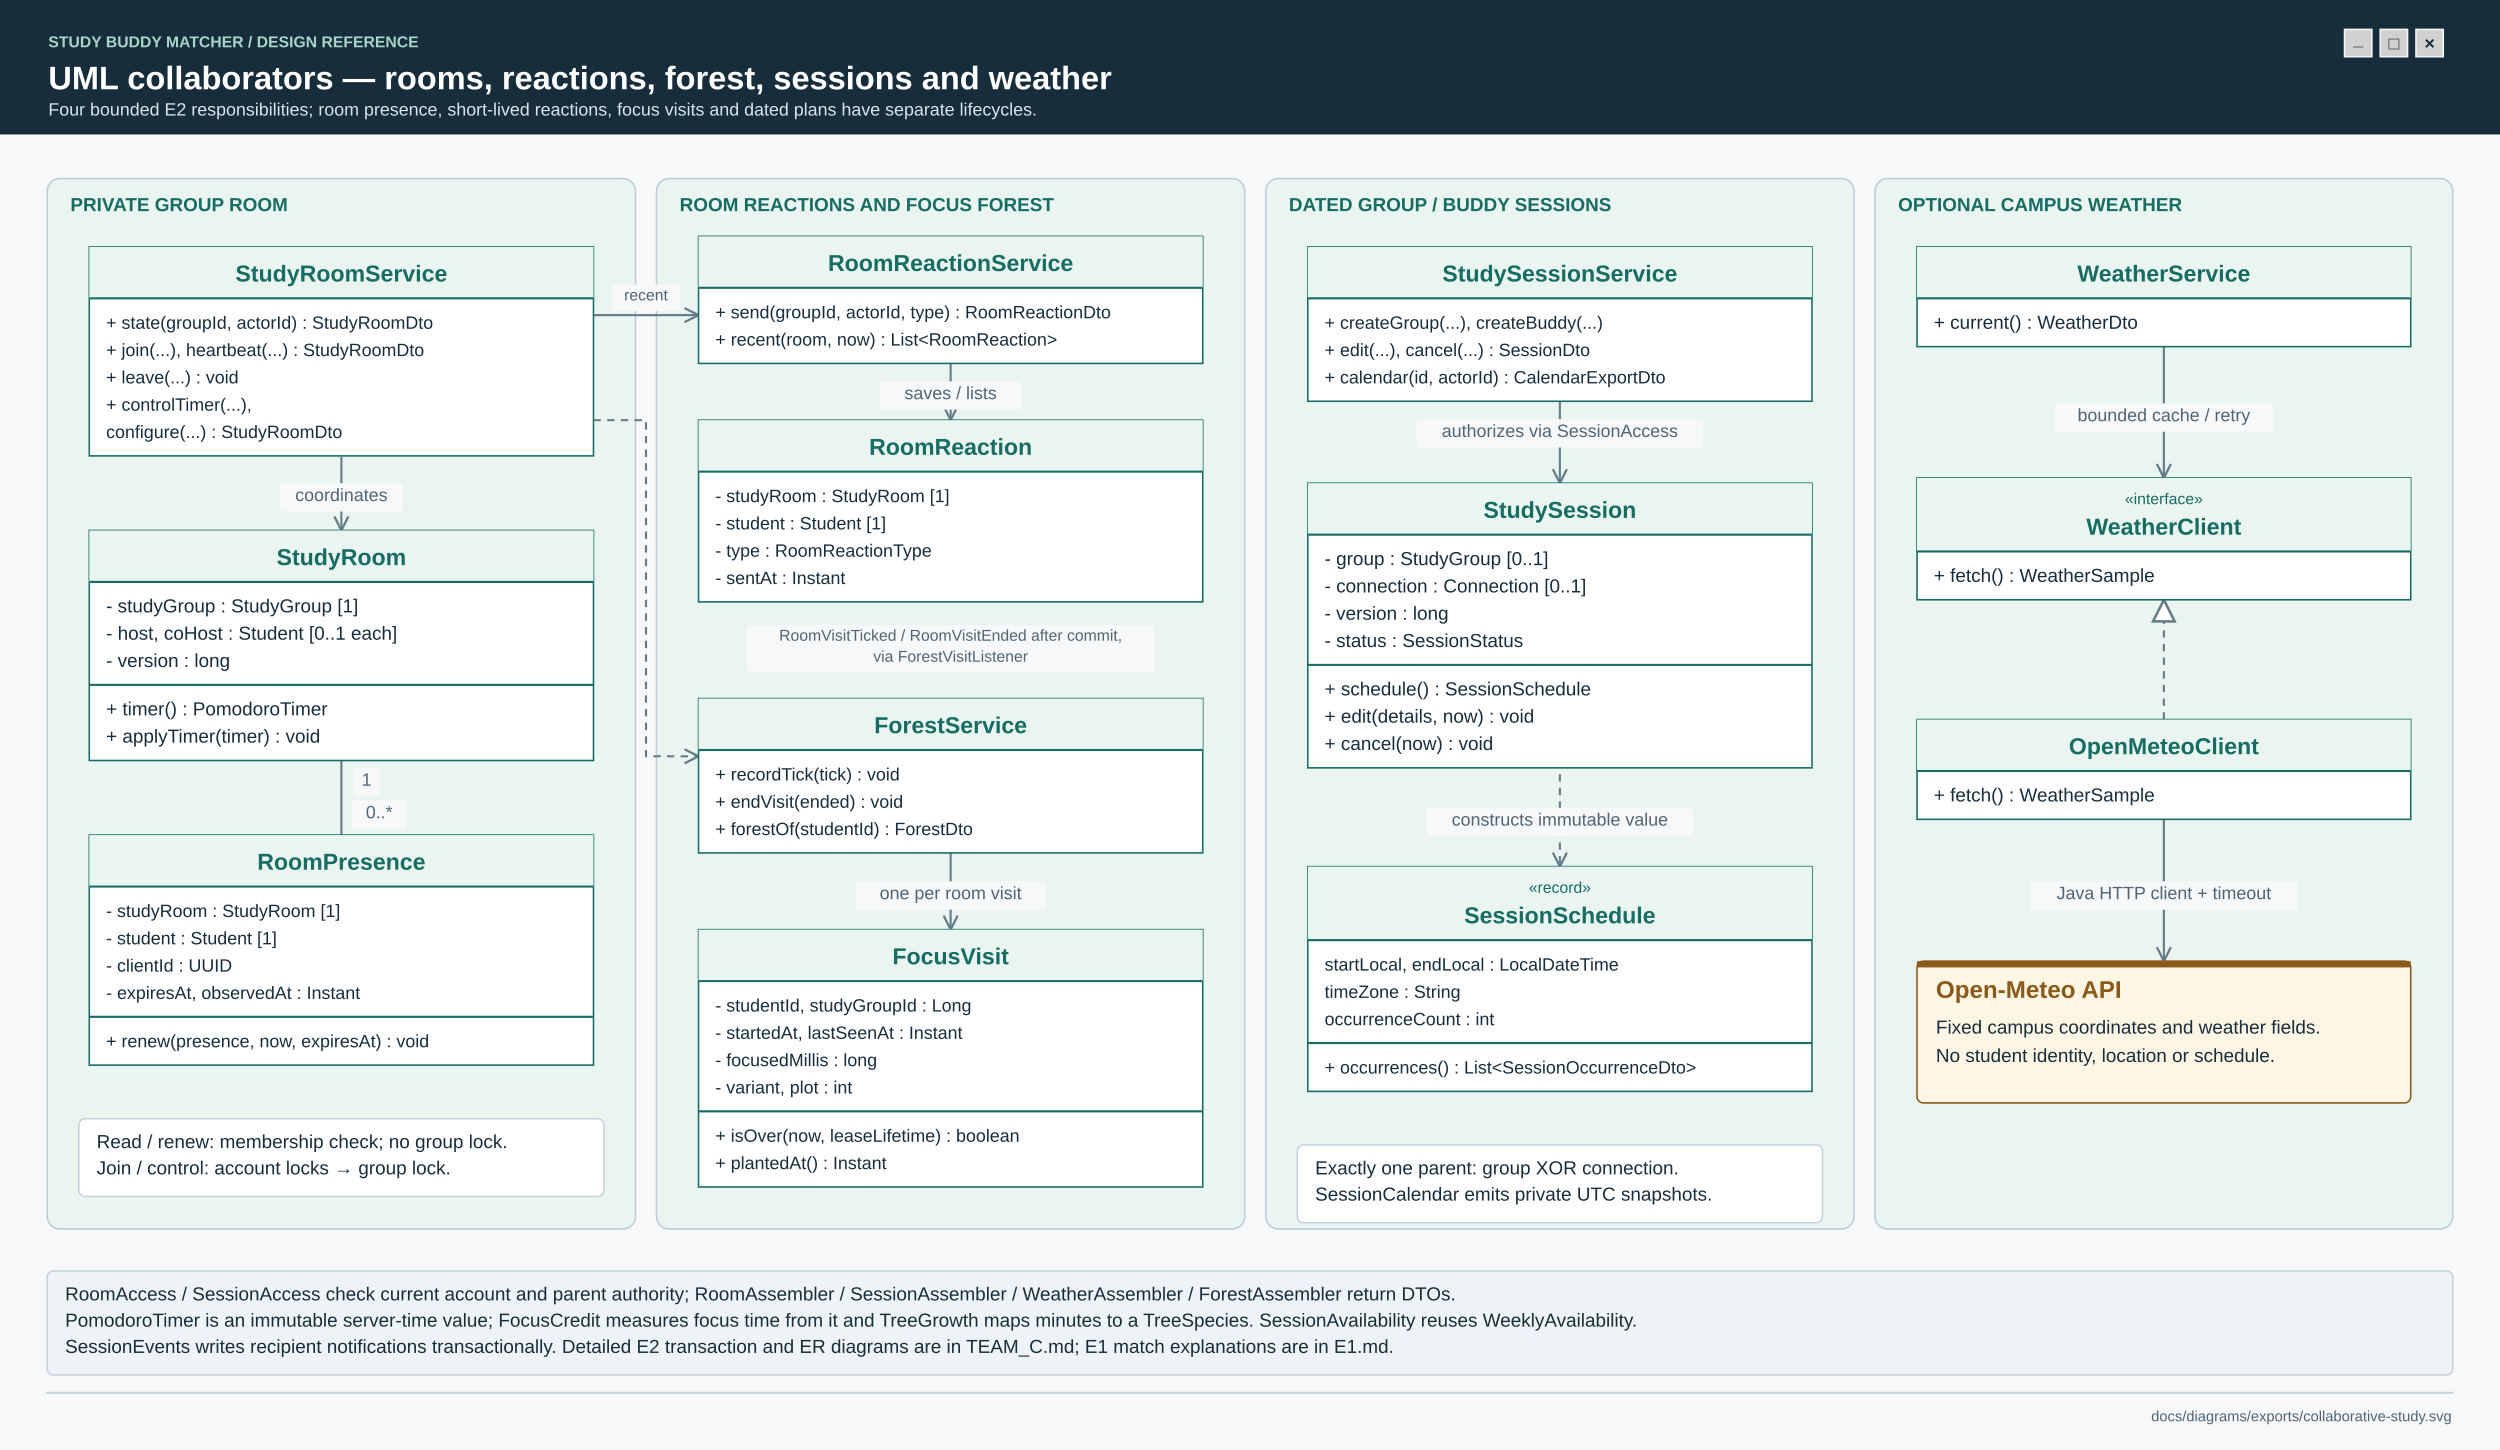
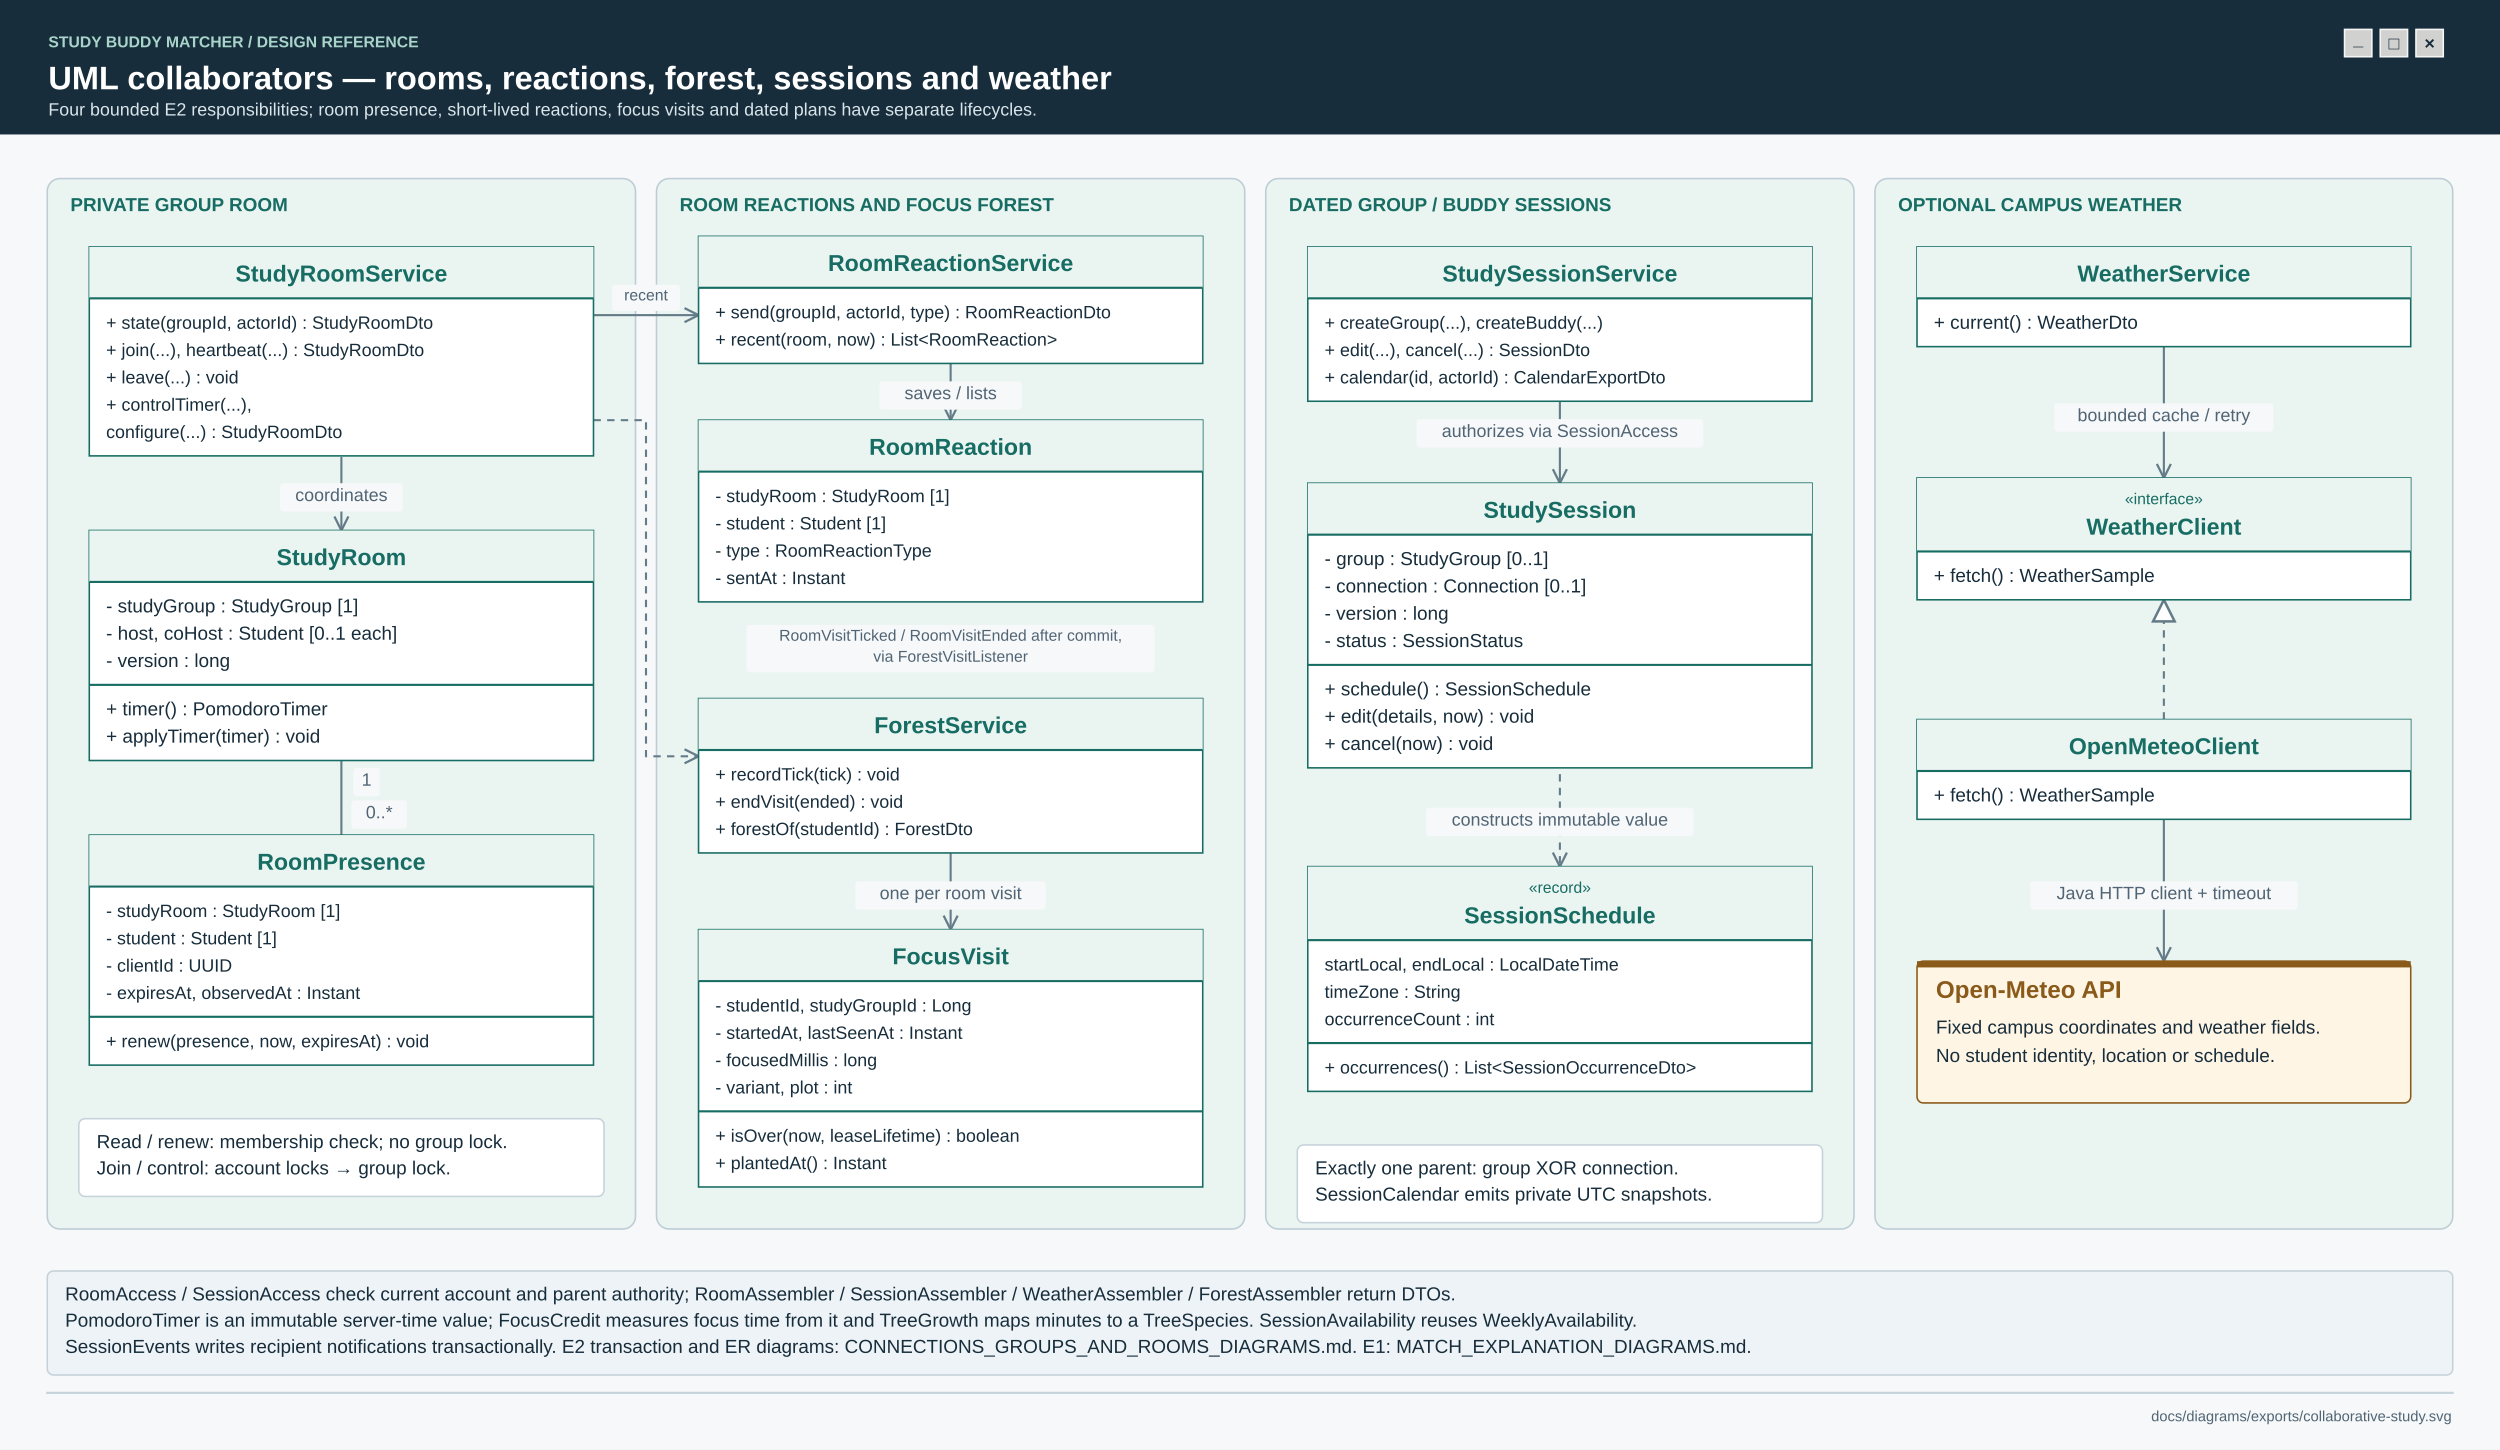
<svg xmlns="http://www.w3.org/2000/svg" width="2380" height="1380" viewBox="0 0 2380 1380" role="img" aria-labelledby="title description">
  <defs>
    <marker id="arrow" viewBox="0 0 12 12" refX="11" refY="6" markerWidth="8" markerHeight="8" orient="auto-start-reverse">
      <path d="M 1 1 L 11 6 L 1 11" fill="none" stroke="#647b88" stroke-width="1.6" />
    </marker>
    <marker id="solid" viewBox="0 0 12 12" refX="11" refY="6" markerWidth="9" markerHeight="9" orient="auto-start-reverse">
      <path d="M 1 1 L 11 6 L 1 11 Z" fill="#647b88" stroke="#647b88" stroke-width="1" />
    </marker>
    <marker id="triangle" viewBox="0 0 14 14" refX="13" refY="7" markerWidth="12" markerHeight="12" orient="auto-start-reverse">
      <path d="M 1 1 L 13 7 L 1 13 Z" fill="white" stroke="#647b88" stroke-width="1.4" />
    </marker>
    <marker id="diamond" viewBox="0 0 16 12" refX="1" refY="6" markerWidth="13" markerHeight="10" orient="auto-start-reverse">
      <path d="M 1 6 L 8 1 L 15 6 L 8 11 Z" fill="#647b88" stroke="#647b88" />
    </marker>
  </defs>
  <g font-family="Tahoma, Verdana, Arial, sans-serif">
    <rect x="0" y="0" width="2380" height="1380" rx="0" fill="#f6f8f9" stroke="none" stroke-width="1.5" />
    <rect x="0" y="0" width="2380" height="128" rx="0" fill="#172d3b" stroke="none" stroke-width="1.5" />
    <rect x="2232" y="28" width="26" height="26" rx="0" fill="#d1d2d0" stroke="#f4f5f4" stroke-width="1.5" />
    <text x="2245" y="43" font-size="17" fill="#172d3b" font-weight="700" text-anchor="middle">_</text>
    <rect x="2266" y="28" width="26" height="26" rx="0" fill="#d1d2d0" stroke="#f4f5f4" stroke-width="1.5" />
    <text x="2279" y="47" font-size="17" fill="#172d3b" font-weight="700" text-anchor="middle">□</text>
    <rect x="2300" y="28" width="26" height="26" rx="0" fill="#d1d2d0" stroke="#f4f5f4" stroke-width="1.5" />
    <text x="2313" y="47" font-size="17" fill="#172d3b" font-weight="700" text-anchor="middle">×</text>
    <rect x="45" y="170" width="560" height="1000" rx="12" fill="#eaf5f1" stroke="#bdccd5" stroke-width="1.5" />
    <rect x="625" y="170" width="560" height="1000" rx="12" fill="#eaf5f1" stroke="#bdccd5" stroke-width="1.5" />
    <rect x="1205" y="170" width="560" height="1000" rx="12" fill="#eaf5f1" stroke="#bdccd5" stroke-width="1.5" />
    <rect x="1785" y="170" width="550" height="1000" rx="12" fill="#eaf5f1" stroke="#bdccd5" stroke-width="1.5" />
    <polyline points="44,1326 2336,1326" fill="none" stroke="#c5d2da" stroke-width="2" stroke-linejoin="round" />
    <polyline points="325,435 325,505" fill="none" stroke="#647b88" stroke-width="2" stroke-linejoin="round" marker-end="url(#arrow)" />
    <polyline points="325,724 325,795" fill="none" stroke="#647b88" stroke-width="2" stroke-linejoin="round" />
    <polyline points="905,346 905,400" fill="none" stroke="#647b88" stroke-width="2" stroke-linejoin="round" marker-end="url(#arrow)" />
    <polyline points="565,300 665,300" fill="none" stroke="#647b88" stroke-width="2" stroke-linejoin="round" marker-end="url(#arrow)" />
    <polyline points="905,812 905,885" fill="none" stroke="#647b88" stroke-width="2" stroke-linejoin="round" marker-end="url(#arrow)" />
    <polyline points="565,400 615,400 615,720 665,720" fill="none" stroke="#647b88" stroke-width="2" stroke-linejoin="round" stroke-dasharray="7 6" marker-end="url(#arrow)" />
    <polyline points="1485,362 1485,460" fill="none" stroke="#647b88" stroke-width="2" stroke-linejoin="round" marker-end="url(#arrow)" />
    <polyline points="1485,711 1485,825" fill="none" stroke="#647b88" stroke-width="2" stroke-linejoin="round" stroke-dasharray="7 6" marker-end="url(#arrow)" />
    <polyline points="2060,330 2060,455" fill="none" stroke="#647b88" stroke-width="2" stroke-linejoin="round" marker-end="url(#arrow)" />
    <polyline points="2060,685 2060,571" fill="none" stroke="#647b88" stroke-width="2" stroke-linejoin="round" stroke-dasharray="7 6" marker-end="url(#triangle)" />
    <polyline points="2060,780 2060,915" fill="none" stroke="#647b88" stroke-width="2" stroke-linejoin="round" marker-end="url(#arrow)" />
    <rect x="85" y="235" width="480" height="199" rx="0" fill="white" stroke="#176c63" stroke-width="1.5" data-class="StudyRoomService" />
    <rect x="85" y="235" width="480" height="49" rx="0" fill="#eaf5f1" stroke="none" stroke-width="1.5" />
    <polyline points="85,284 565,284" fill="none" stroke="#176c63" stroke-width="2" stroke-linejoin="round" />
    <rect x="85" y="505" width="480" height="219" rx="0" fill="white" stroke="#176c63" stroke-width="1.5" data-class="StudyRoom" />
    <rect x="85" y="505" width="480" height="49" rx="0" fill="#eaf5f1" stroke="none" stroke-width="1.5" />
    <polyline points="85,554 565,554" fill="none" stroke="#176c63" stroke-width="2" stroke-linejoin="round" />
    <polyline points="85,652 565,652" fill="none" stroke="#176c63" stroke-width="2" stroke-linejoin="round" />
    <rect x="85" y="795" width="480" height="219" rx="0" fill="white" stroke="#176c63" stroke-width="1.5" data-class="RoomPresence" />
    <rect x="85" y="795" width="480" height="49" rx="0" fill="#eaf5f1" stroke="none" stroke-width="1.5" />
    <polyline points="85,844 565,844" fill="none" stroke="#176c63" stroke-width="2" stroke-linejoin="round" />
    <polyline points="85,968 565,968" fill="none" stroke="#176c63" stroke-width="2" stroke-linejoin="round" />
    <rect x="75" y="1065" width="500" height="74" rx="6" fill="white" stroke="#c5d2da" stroke-width="1.5" />
    <rect x="665" y="225" width="480" height="121" rx="0" fill="white" stroke="#176c63" stroke-width="1.5" data-class="RoomReactionService" />
    <rect x="665" y="225" width="480" height="49" rx="0" fill="#eaf5f1" stroke="none" stroke-width="1.5" />
    <polyline points="665,274 1145,274" fill="none" stroke="#176c63" stroke-width="2" stroke-linejoin="round" />
    <rect x="665" y="400" width="480" height="173" rx="0" fill="white" stroke="#176c63" stroke-width="1.5" data-class="RoomReaction" />
    <rect x="665" y="400" width="480" height="49" rx="0" fill="#eaf5f1" stroke="none" stroke-width="1.5" />
    <polyline points="665,449 1145,449" fill="none" stroke="#176c63" stroke-width="2" stroke-linejoin="round" />
    <rect x="665" y="665" width="480" height="147" rx="0" fill="white" stroke="#176c63" stroke-width="1.5" data-class="ForestService" />
    <rect x="665" y="665" width="480" height="49" rx="0" fill="#eaf5f1" stroke="none" stroke-width="1.5" />
    <polyline points="665,714 1145,714" fill="none" stroke="#176c63" stroke-width="2" stroke-linejoin="round" />
    <rect x="665" y="885" width="480" height="245" rx="0" fill="white" stroke="#176c63" stroke-width="1.5" data-class="FocusVisit" />
    <rect x="665" y="885" width="480" height="49" rx="0" fill="#eaf5f1" stroke="none" stroke-width="1.5" />
    <polyline points="665,934 1145,934" fill="none" stroke="#176c63" stroke-width="2" stroke-linejoin="round" />
    <polyline points="665,1058 1145,1058" fill="none" stroke="#176c63" stroke-width="2" stroke-linejoin="round" />
    <rect x="1245" y="235" width="480" height="147" rx="0" fill="white" stroke="#176c63" stroke-width="1.5" data-class="StudySessionService" />
    <rect x="1245" y="235" width="480" height="49" rx="0" fill="#eaf5f1" stroke="none" stroke-width="1.5" />
    <polyline points="1245,284 1725,284" fill="none" stroke="#176c63" stroke-width="2" stroke-linejoin="round" />
    <rect x="1245" y="460" width="480" height="271" rx="0" fill="white" stroke="#176c63" stroke-width="1.5" data-class="StudySession" />
    <rect x="1245" y="460" width="480" height="49" rx="0" fill="#eaf5f1" stroke="none" stroke-width="1.5" />
    <polyline points="1245,509 1725,509" fill="none" stroke="#176c63" stroke-width="2" stroke-linejoin="round" />
    <polyline points="1245,633 1725,633" fill="none" stroke="#176c63" stroke-width="2" stroke-linejoin="round" />
    <rect x="1245" y="825" width="480" height="214" rx="0" fill="white" stroke="#176c63" stroke-width="1.5" data-class="SessionSchedule" />
    <rect x="1245" y="825" width="480" height="70" rx="0" fill="#eaf5f1" stroke="none" stroke-width="1.5" />
    <polyline points="1245,895 1725,895" fill="none" stroke="#176c63" stroke-width="2" stroke-linejoin="round" />
    <polyline points="1245,993 1725,993" fill="none" stroke="#176c63" stroke-width="2" stroke-linejoin="round" />
    <rect x="1235" y="1090" width="500" height="74" rx="6" fill="white" stroke="#c5d2da" stroke-width="1.5" />
    <rect x="1825" y="235" width="470" height="95" rx="0" fill="white" stroke="#176c63" stroke-width="1.5" data-class="WeatherService" />
    <rect x="1825" y="235" width="470" height="49" rx="0" fill="#eaf5f1" stroke="none" stroke-width="1.5" />
    <polyline points="1825,284 2295,284" fill="none" stroke="#176c63" stroke-width="2" stroke-linejoin="round" />
    <rect x="1825" y="455" width="470" height="116" rx="0" fill="white" stroke="#176c63" stroke-width="1.5" data-class="WeatherClient" />
    <rect x="1825" y="455" width="470" height="70" rx="0" fill="#eaf5f1" stroke="none" stroke-width="1.5" />
    <polyline points="1825,525 2295,525" fill="none" stroke="#176c63" stroke-width="2" stroke-linejoin="round" />
    <rect x="1825" y="685" width="470" height="95" rx="0" fill="white" stroke="#176c63" stroke-width="1.5" data-class="OpenMeteoClient" />
    <rect x="1825" y="685" width="470" height="49" rx="0" fill="#eaf5f1" stroke="none" stroke-width="1.5" />
    <polyline points="1825,734 2295,734" fill="none" stroke="#176c63" stroke-width="2" stroke-linejoin="round" />
    <rect x="1825" y="915" width="470" height="135" rx="6" fill="#fff5e5" stroke="#8a5a1a" stroke-width="1.5" data-node="box" />
    <rect x="1825" y="915" width="470" height="6" rx="0" fill="#8a5a1a" stroke="none" stroke-width="1.5" />
    <rect x="45" y="1210" width="2290" height="99" rx="6" fill="#edf3f6" stroke="#c5d2da" stroke-width="1.5" />
    <text x="46" y="45" font-size="15" fill="#a8d4ca" font-weight="700" text-anchor="start">STUDY BUDDY MATCHER  /  DESIGN REFERENCE</text>
    <text x="46" y="85" font-size="31" fill="#ffffff" font-weight="700" text-anchor="start">UML collaborators — rooms, reactions, forest, sessions and weather</text>
    <text x="46" y="110" font-size="17" fill="#d9e5ea" font-weight="400" text-anchor="start">Four bounded E2 responsibilities; room presence, short-lived reactions, focus visits and dated plans have separate lifecycles.</text>
    <text x="2334" y="1353" font-size="14" fill="#506474" font-weight="400" text-anchor="end">docs/diagrams/exports/collaborative-study.svg</text>
    <text x="67" y="201" font-size="18" fill="#176c63" font-weight="700" text-anchor="start">PRIVATE GROUP ROOM</text>
    <text x="647" y="201" font-size="18" fill="#176c63" font-weight="700" text-anchor="start">ROOM REACTIONS AND FOCUS FOREST</text>
    <text x="1227" y="201" font-size="18" fill="#176c63" font-weight="700" text-anchor="start">DATED GROUP / BUDDY SESSIONS</text>
    <text x="1807" y="201" font-size="18" fill="#176c63" font-weight="700" text-anchor="start">OPTIONAL CAMPUS WEATHER</text>
    <text x="325.0" y="268" font-size="22" fill="#176c63" font-weight="700" text-anchor="middle">StudyRoomService</text>
    <text x="101" y="313" font-size="17" fill="#172d3b" font-weight="400" text-anchor="start">+ state(groupId, actorId) : StudyRoomDto</text>
    <text x="101" y="339" font-size="17" fill="#172d3b" font-weight="400" text-anchor="start">+ join(...), heartbeat(...) : StudyRoomDto</text>
    <text x="101" y="365" font-size="17" fill="#172d3b" font-weight="400" text-anchor="start">+ leave(...) : void</text>
    <text x="101" y="391" font-size="17" fill="#172d3b" font-weight="400" text-anchor="start">+ controlTimer(...),</text>
    <text x="101" y="417" font-size="17" fill="#172d3b" font-weight="400" text-anchor="start">  configure(...) : StudyRoomDto</text>
    <text x="325.0" y="538" font-size="22" fill="#176c63" font-weight="700" text-anchor="middle">StudyRoom</text>
    <text x="101" y="583" font-size="18" fill="#172d3b" font-weight="400" text-anchor="start">- studyGroup : StudyGroup [1]</text>
    <text x="101" y="609" font-size="18" fill="#172d3b" font-weight="400" text-anchor="start">- host, coHost : Student [0..1 each]</text>
    <text x="101" y="635" font-size="18" fill="#172d3b" font-weight="400" text-anchor="start">- version : long</text>
    <text x="101" y="681" font-size="18" fill="#172d3b" font-weight="400" text-anchor="start">+ timer() : PomodoroTimer</text>
    <text x="101" y="707" font-size="18" fill="#172d3b" font-weight="400" text-anchor="start">+ applyTimer(timer) : void</text>
    <text x="325.0" y="828" font-size="22" fill="#176c63" font-weight="700" text-anchor="middle">RoomPresence</text>
    <text x="101" y="873" font-size="17" fill="#172d3b" font-weight="400" text-anchor="start">- studyRoom : StudyRoom [1]</text>
    <text x="101" y="899" font-size="17" fill="#172d3b" font-weight="400" text-anchor="start">- student : Student [1]</text>
    <text x="101" y="925" font-size="17" fill="#172d3b" font-weight="400" text-anchor="start">- clientId : UUID</text>
    <text x="101" y="951" font-size="17" fill="#172d3b" font-weight="400" text-anchor="start">- expiresAt, observedAt : Instant</text>
    <text x="101" y="997" font-size="17" fill="#172d3b" font-weight="400" text-anchor="start">+ renew(presence, now, expiresAt) : void</text>
    <rect x="266.51" y="460" width="116.98" height="27" rx="3" fill="#f6f8f9" stroke="none" stroke-width="1.5" />
    <text x="325" y="477" font-size="17" fill="#506474" font-weight="400" text-anchor="middle">coordinates</text>
    <rect x="336.41" y="731" width="25.18" height="27" rx="3" fill="#f6f8f9" stroke="none" stroke-width="1.5" />
    <text x="349" y="748" font-size="17" fill="#506474" font-weight="400" text-anchor="middle">1</text>
    <rect x="334.64" y="762" width="52.72" height="27" rx="3" fill="#f6f8f9" stroke="none" stroke-width="1.5" />
    <text x="361" y="779" font-size="17" fill="#506474" font-weight="400" text-anchor="middle">0..*</text>
    <text x="92" y="1093" font-size="18" fill="#172d3b" font-weight="400" text-anchor="start">Read / renew: membership check; no group lock.</text>
    <text x="92" y="1118" font-size="18" fill="#172d3b" font-weight="400" text-anchor="start">Join / control: account locks → group lock.</text>
    <text x="905.0" y="258" font-size="22" fill="#176c63" font-weight="700" text-anchor="middle">RoomReactionService</text>
    <text x="681" y="303" font-size="17" fill="#172d3b" font-weight="400" text-anchor="start">+ send(groupId, actorId, type) : RoomReactionDto</text>
    <text x="681" y="329" font-size="17" fill="#172d3b" font-weight="400" text-anchor="start">+ recent(room, now) : List&lt;RoomReaction&gt;</text>
    <text x="905.0" y="433" font-size="22" fill="#176c63" font-weight="700" text-anchor="middle">RoomReaction</text>
    <text x="681" y="478" font-size="17" fill="#172d3b" font-weight="400" text-anchor="start">- studyRoom : StudyRoom [1]</text>
    <text x="681" y="504" font-size="17" fill="#172d3b" font-weight="400" text-anchor="start">- student : Student [1]</text>
    <text x="681" y="530" font-size="17" fill="#172d3b" font-weight="400" text-anchor="start">- type : RoomReactionType</text>
    <text x="681" y="556" font-size="17" fill="#172d3b" font-weight="400" text-anchor="start">- sentAt : Instant</text>
    <rect x="837.33" y="363" width="135.34" height="27" rx="3" fill="#f6f8f9" stroke="none" stroke-width="1.5" />
    <text x="905" y="380" font-size="17" fill="#506474" font-weight="400" text-anchor="middle">saves / lists</text>
    <rect x="582.7" y="271" width="64.6" height="25" rx="3" fill="#f6f8f9" stroke="none" stroke-width="1.5" />
    <text x="615" y="286" font-size="15" fill="#506474" font-weight="400" text-anchor="middle">recent</text>
    <text x="905.0" y="698" font-size="22" fill="#176c63" font-weight="700" text-anchor="middle">ForestService</text>
    <text x="681" y="743" font-size="17" fill="#172d3b" font-weight="400" text-anchor="start">+ recordTick(tick) : void</text>
    <text x="681" y="769" font-size="17" fill="#172d3b" font-weight="400" text-anchor="start">+ endVisit(ended) : void</text>
    <text x="681" y="795" font-size="17" fill="#172d3b" font-weight="400" text-anchor="start">+ forestOf(studentId) : ForestDto</text>
    <text x="905.0" y="918" font-size="22" fill="#176c63" font-weight="700" text-anchor="middle">FocusVisit</text>
    <text x="681" y="963" font-size="17" fill="#172d3b" font-weight="400" text-anchor="start">- studentId, studyGroupId : Long</text>
    <text x="681" y="989" font-size="17" fill="#172d3b" font-weight="400" text-anchor="start">- startedAt, lastSeenAt : Instant</text>
    <text x="681" y="1015" font-size="17" fill="#172d3b" font-weight="400" text-anchor="start">- focusedMillis : long</text>
    <text x="681" y="1041" font-size="17" fill="#172d3b" font-weight="400" text-anchor="start">- variant, plot : int</text>
    <text x="681" y="1087" font-size="17" fill="#172d3b" font-weight="400" text-anchor="start">+ isOver(now, leaseLifetime) : boolean</text>
    <text x="681" y="1113" font-size="17" fill="#172d3b" font-weight="400" text-anchor="start">+ plantedAt() : Instant</text>
    <rect x="814.38" y="839" width="181.24" height="27" rx="3" fill="#f6f8f9" stroke="none" stroke-width="1.5" />
    <text x="905" y="856" font-size="17" fill="#506474" font-weight="400" text-anchor="middle">one per room visit</text>
    <rect x="710.7" y="595" width="388.6" height="45" rx="3" fill="#f6f8f9" stroke="none" stroke-width="1.5" />
    <text x="905" y="610" font-size="15" fill="#506474" font-weight="400" text-anchor="middle">RoomVisitTicked / RoomVisitEnded after commit,</text>
    <text x="905" y="630" font-size="15" fill="#506474" font-weight="400" text-anchor="middle">via ForestVisitListener</text>
    <text x="1485.0" y="268" font-size="22" fill="#176c63" font-weight="700" text-anchor="middle">StudySessionService</text>
    <text x="1261" y="313" font-size="17" fill="#172d3b" font-weight="400" text-anchor="start">+ createGroup(...), createBuddy(...)</text>
    <text x="1261" y="339" font-size="17" fill="#172d3b" font-weight="400" text-anchor="start">+ edit(...), cancel(...) : SessionDto</text>
    <text x="1261" y="365" font-size="17" fill="#172d3b" font-weight="400" text-anchor="start">+ calendar(id, actorId) : CalendarExportDto</text>
    <text x="1485.0" y="493" font-size="22" fill="#176c63" font-weight="700" text-anchor="middle">StudySession</text>
    <text x="1261" y="538" font-size="18" fill="#172d3b" font-weight="400" text-anchor="start">- group : StudyGroup [0..1]</text>
    <text x="1261" y="564" font-size="18" fill="#172d3b" font-weight="400" text-anchor="start">- connection : Connection [0..1]</text>
    <text x="1261" y="590" font-size="18" fill="#172d3b" font-weight="400" text-anchor="start">- version : long</text>
    <text x="1261" y="616" font-size="18" fill="#172d3b" font-weight="400" text-anchor="start">- status : SessionStatus</text>
    <text x="1261" y="662" font-size="18" fill="#172d3b" font-weight="400" text-anchor="start">+ schedule() : SessionSchedule</text>
    <text x="1261" y="688" font-size="18" fill="#172d3b" font-weight="400" text-anchor="start">+ edit(details, now) : void</text>
    <text x="1261" y="714" font-size="18" fill="#172d3b" font-weight="400" text-anchor="start">+ cancel(now) : void</text>
    <text x="1485.0" y="850" font-size="15" fill="#176c63" font-weight="400" text-anchor="middle">«record»</text>
    <text x="1485.0" y="879" font-size="22" fill="#176c63" font-weight="700" text-anchor="middle">SessionSchedule</text>
    <text x="1261" y="924" font-size="17" fill="#172d3b" font-weight="400" text-anchor="start">startLocal, endLocal : LocalDateTime</text>
    <text x="1261" y="950" font-size="17" fill="#172d3b" font-weight="400" text-anchor="start">timeZone : String</text>
    <text x="1261" y="976" font-size="17" fill="#172d3b" font-weight="400" text-anchor="start">occurrenceCount : int</text>
    <text x="1261" y="1022" font-size="17" fill="#172d3b" font-weight="400" text-anchor="start">+ occurrences() : List&lt;SessionOccurrenceDto&gt;</text>
    <rect x="1348.48" y="399" width="273.04" height="27" rx="3" fill="#f6f8f9" stroke="none" stroke-width="1.5" />
    <text x="1485" y="416" font-size="17" fill="#506474" font-weight="400" text-anchor="middle">authorizes via SessionAccess</text>
    <rect x="1357.66" y="769" width="254.68" height="27" rx="3" fill="#f6f8f9" stroke="none" stroke-width="1.5" />
    <text x="1485" y="786" font-size="17" fill="#506474" font-weight="400" text-anchor="middle">constructs immutable value</text>
    <text x="1252" y="1118" font-size="18" fill="#172d3b" font-weight="400" text-anchor="start">Exactly one parent: group XOR connection.</text>
    <text x="1252" y="1143" font-size="18" fill="#172d3b" font-weight="400" text-anchor="start">SessionCalendar emits private UTC snapshots.</text>
    <text x="2060.0" y="268" font-size="22" fill="#176c63" font-weight="700" text-anchor="middle">WeatherService</text>
    <text x="1841" y="313" font-size="18" fill="#172d3b" font-weight="400" text-anchor="start">+ current() : WeatherDto</text>
    <text x="2060.0" y="480" font-size="15" fill="#176c63" font-weight="400" text-anchor="middle">«interface»</text>
    <text x="2060.0" y="509" font-size="22" fill="#176c63" font-weight="700" text-anchor="middle">WeatherClient</text>
    <text x="1841" y="554" font-size="18" fill="#172d3b" font-weight="400" text-anchor="start">+ fetch() : WeatherSample</text>
    <text x="2060.0" y="718" font-size="22" fill="#176c63" font-weight="700" text-anchor="middle">OpenMeteoClient</text>
    <text x="1841" y="763" font-size="18" fill="#172d3b" font-weight="400" text-anchor="start">+ fetch() : WeatherSample</text>
    <rect x="1955.61" y="384" width="208.78" height="27" rx="3" fill="#f6f8f9" stroke="none" stroke-width="1.5" />
    <text x="2060" y="401" font-size="17" fill="#506474" font-weight="400" text-anchor="middle">bounded cache / retry</text>
    <text x="1843" y="950" font-size="23" fill="#8a5a1a" font-weight="700" text-anchor="start">Open-Meteo API</text>
    <text x="1843" y="984" font-size="18" fill="#172d3b" font-weight="400" text-anchor="start">Fixed campus coordinates and weather fields.</text>
    <text x="1843" y="1011" font-size="18" fill="#172d3b" font-weight="400" text-anchor="start">No student identity, location or schedule.</text>
    <rect x="1932.66" y="839" width="254.68" height="27" rx="3" fill="#f6f8f9" stroke="none" stroke-width="1.5" />
    <text x="2060" y="856" font-size="17" fill="#506474" font-weight="400" text-anchor="middle">Java HTTP client + timeout</text>
    <text x="62" y="1238" font-size="18" fill="#172d3b" font-weight="400" text-anchor="start">RoomAccess / SessionAccess check current account and parent authority; RoomAssembler / SessionAssembler / WeatherAssembler / ForestAssembler return DTOs.</text>
    <text x="62" y="1263" font-size="18" fill="#172d3b" font-weight="400" text-anchor="start">PomodoroTimer is an immutable server-time value; FocusCredit measures focus time from it and TreeGrowth maps minutes to a TreeSpecies. SessionAvailability reuses WeeklyAvailability.</text>
-     <text x="62" y="1288" font-size="18" fill="#172d3b" font-weight="400" text-anchor="start">SessionEvents writes recipient notifications transactionally. Detailed E2 transaction and ER diagrams are in TEAM_C.md; E1 match explanations are in E1.md.</text>
+     <text x="62" y="1288" font-size="18" fill="#172d3b" font-weight="400" text-anchor="start">SessionEvents writes recipient notifications transactionally. E2 transaction and ER diagrams: CONNECTIONS_GROUPS_AND_ROOMS_DIAGRAMS.md. E1: MATCH_EXPLANATION_DIAGRAMS.md.</text>
  </g>
</svg>
